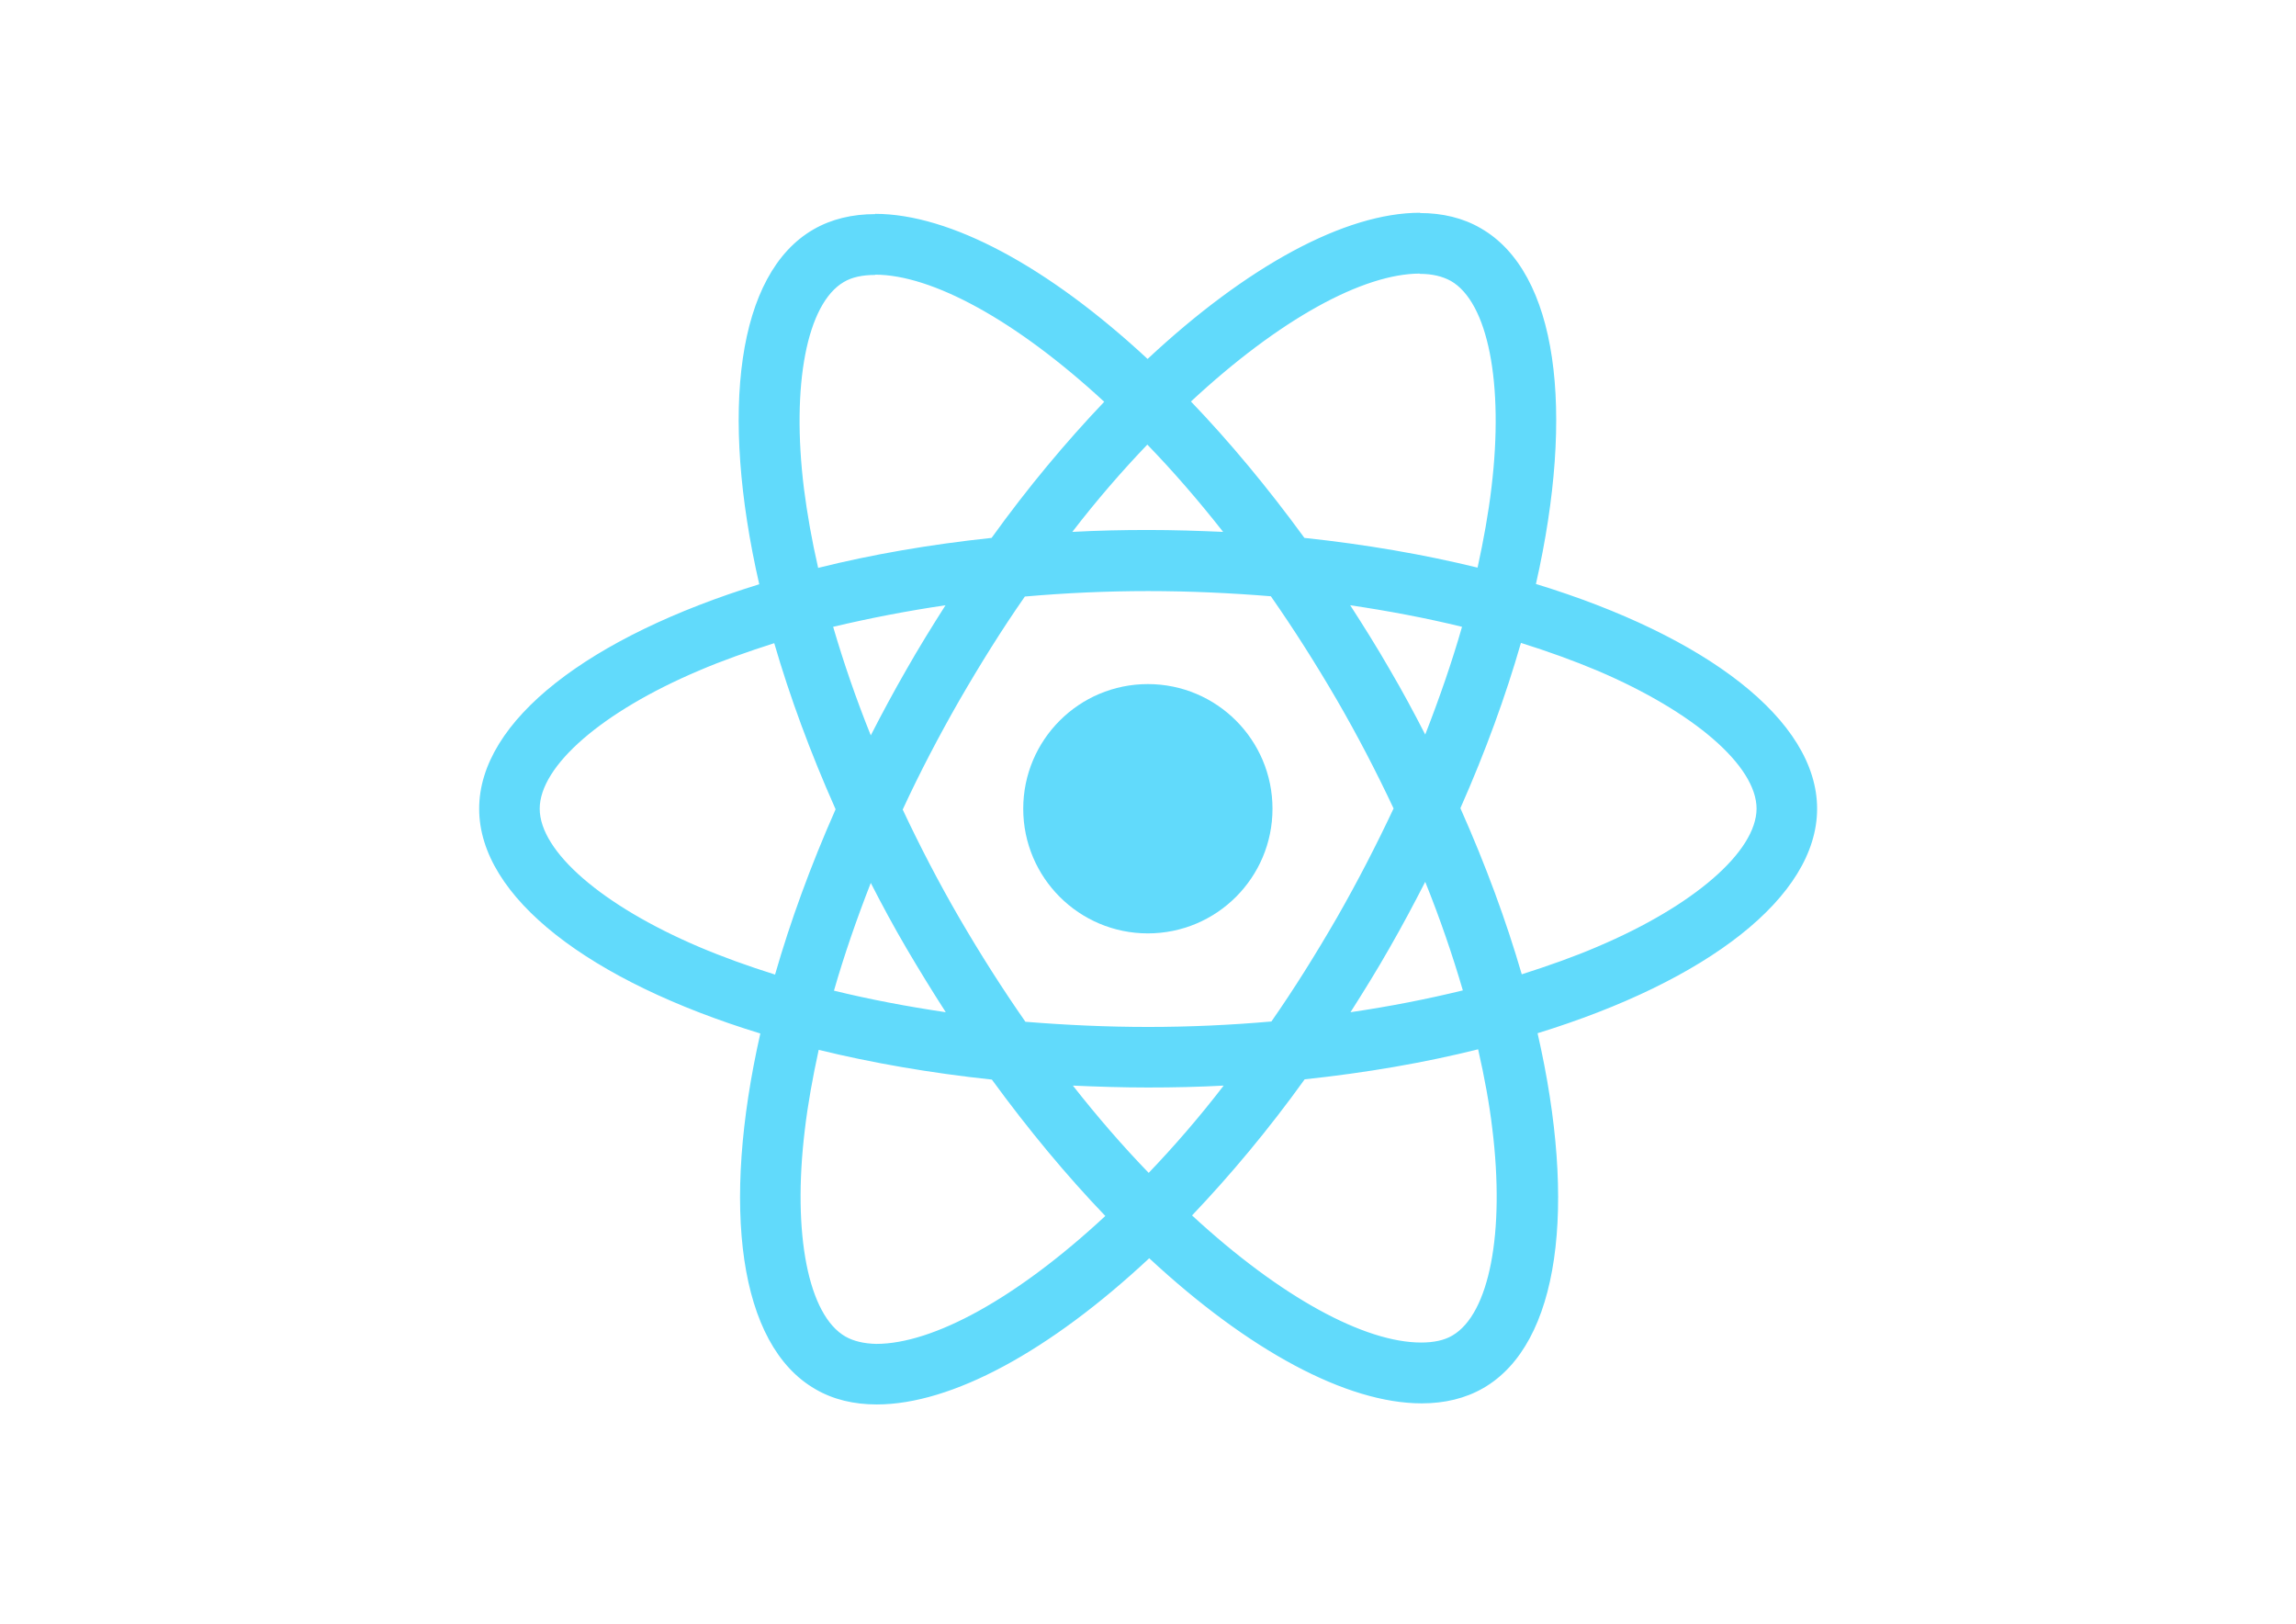
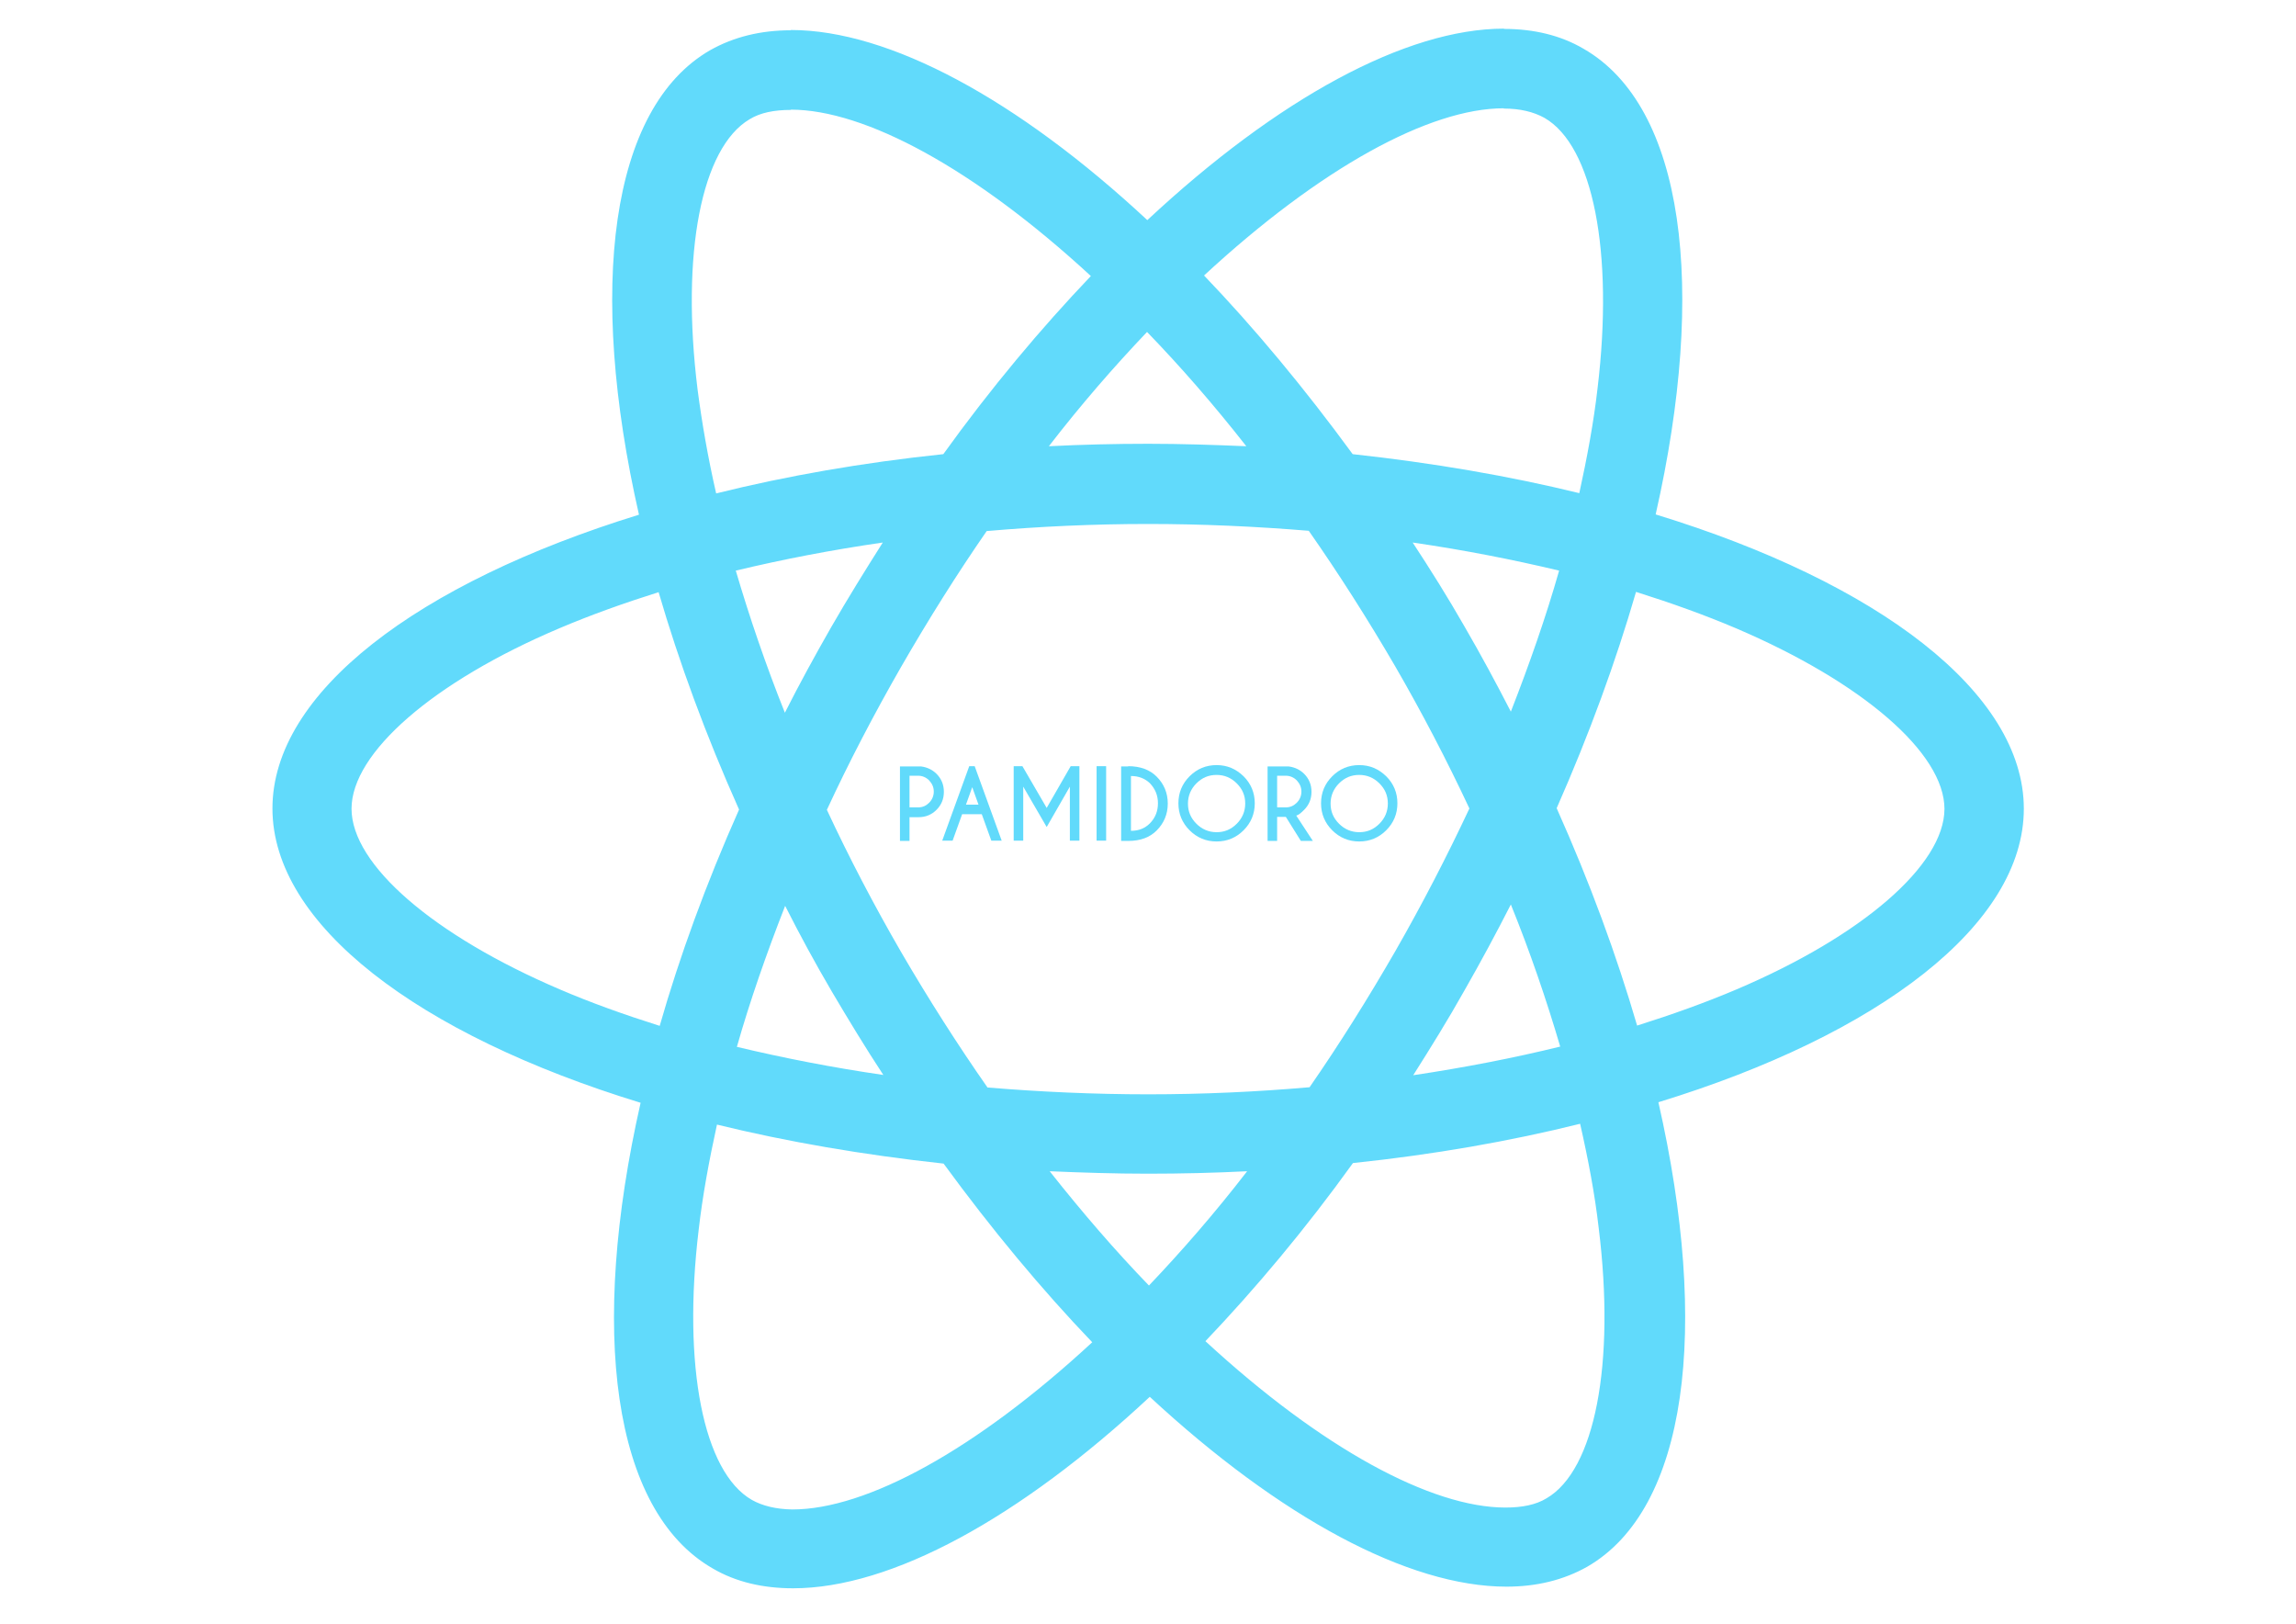
- <svg xmlns="http://www.w3.org/2000/svg" viewBox="0 0 841.9 595.3">
-   <g fill="#61DAFB">
-     <path d="M666.3 296.5c0-32.5-40.7-63.3-103.1-82.4 14.4-63.6 8-114.2-20.2-130.4-6.5-3.8-14.1-5.6-22.4-5.6v22.3c4.6 0 8.3.9 11.4 2.6 13.6 7.8 19.5 37.5 14.9 75.7-1.1 9.4-2.9 19.3-5.1 29.4-19.6-4.8-41-8.5-63.5-10.9-13.5-18.5-27.5-35.3-41.6-50 32.6-30.3 63.2-46.9 84-46.9V78c-27.5 0-63.5 19.6-99.9 53.6-36.4-33.8-72.4-53.2-99.9-53.2v22.3c20.7 0 51.4 16.5 84 46.6-14 14.7-28 31.4-41.3 49.9-22.6 2.4-44 6.1-63.6 11-2.3-10-4-19.7-5.2-29-4.7-38.2 1.1-67.9 14.6-75.8 3-1.8 6.9-2.6 11.5-2.6V78.5c-8.4 0-16 1.8-22.6 5.6-28.1 16.2-34.4 66.7-19.9 130.1-62.2 19.2-102.7 49.9-102.7 82.3 0 32.5 40.7 63.3 103.1 82.4-14.4 63.6-8 114.2 20.2 130.4 6.5 3.8 14.1 5.6 22.5 5.6 27.5 0 63.5-19.6 99.9-53.6 36.4 33.8 72.4 53.2 99.9 53.2 8.4 0 16-1.8 22.6-5.6 28.1-16.2 34.4-66.7 19.9-130.1 62-19.1 102.5-49.9 102.5-82.3zm-130.2-66.7c-3.7 12.9-8.3 26.2-13.5 39.5-4.1-8-8.4-16-13.1-24-4.6-8-9.5-15.8-14.4-23.4 14.2 2.1 27.9 4.7 41 7.9zm-45.8 106.5c-7.8 13.5-15.8 26.3-24.1 38.2-14.9 1.3-30 2-45.2 2-15.1 0-30.2-.7-45-1.9-8.3-11.9-16.4-24.6-24.2-38-7.6-13.1-14.5-26.4-20.8-39.8 6.2-13.4 13.2-26.8 20.7-39.9 7.8-13.5 15.8-26.3 24.1-38.2 14.9-1.3 30-2 45.2-2 15.1 0 30.2.7 45 1.9 8.3 11.9 16.4 24.6 24.2 38 7.6 13.1 14.5 26.4 20.8 39.8-6.3 13.4-13.2 26.8-20.7 39.9zm32.3-13c5.4 13.4 10 26.8 13.8 39.8-13.1 3.2-26.9 5.9-41.2 8 4.9-7.7 9.8-15.6 14.4-23.7 4.6-8 8.9-16.1 13-24.1zM421.2 430c-9.3-9.6-18.6-20.3-27.8-32 9 .4 18.2.7 27.5.7 9.4 0 18.7-.2 27.8-.7-9 11.7-18.3 22.4-27.5 32zm-74.4-58.9c-14.2-2.1-27.9-4.7-41-7.9 3.7-12.9 8.3-26.2 13.5-39.5 4.1 8 8.4 16 13.1 24 4.7 8 9.5 15.8 14.4 23.4zM420.7 163c9.3 9.6 18.6 20.3 27.8 32-9-.4-18.2-.7-27.5-.7-9.4 0-18.7.2-27.8.7 9-11.7 18.3-22.4 27.5-32zm-74 58.9c-4.9 7.7-9.8 15.6-14.4 23.7-4.6 8-8.9 16-13 24-5.4-13.4-10-26.8-13.8-39.8 13.1-3.1 26.9-5.8 41.2-7.9zm-90.5 125.2c-35.4-15.1-58.3-34.9-58.3-50.6 0-15.7 22.9-35.6 58.3-50.6 8.6-3.7 18-7 27.7-10.1 5.7 19.6 13.2 40 22.5 60.9-9.2 20.8-16.6 41.1-22.2 60.6-9.9-3.1-19.3-6.5-28-10.2zM310 490c-13.6-7.8-19.5-37.5-14.9-75.7 1.1-9.4 2.9-19.3 5.1-29.4 19.6 4.8 41 8.5 63.5 10.9 13.5 18.5 27.5 35.3 41.6 50-32.6 30.3-63.2 46.9-84 46.9-4.5-.1-8.3-1-11.3-2.7zm237.2-76.2c4.7 38.2-1.1 67.9-14.6 75.8-3 1.8-6.9 2.6-11.5 2.6-20.7 0-51.4-16.5-84-46.6 14-14.7 28-31.4 41.3-49.9 22.6-2.4 44-6.1 63.6-11 2.3 10.1 4.1 19.8 5.2 29.1zm38.5-66.7c-8.6 3.7-18 7-27.7 10.1-5.7-19.6-13.2-40-22.5-60.9 9.2-20.8 16.6-41.1 22.2-60.6 9.9 3.1 19.3 6.5 28.1 10.2 35.4 15.1 58.3 34.9 58.3 50.6-.1 15.7-23 35.6-58.4 50.6zM320.8 78.4z" />
-     <circle cx="420.9" cy="296.5" r="45.7" />
-     <path d="M520.5 78.1z" />
+ <svg xmlns="http://www.w3.org/2000/svg" version="1.1" id="Capa_1" x="0px" y="0px" viewBox="0 0 841.9 595.3" style="enable-background:new 0 0 841.9 595.3;" xml:space="preserve">
+   <style type="text/css">
+ 	.st0{fill:#61DAFB;}
+ </style>
+   <g>
+     <path class="st0" d="M742.1,296.5L742.1,296.5c0-42.5-53.3-82.9-135-107.9c18.9-83.3,10.5-149.5-26.4-170.7   c-8.5-5-18.4-7.3-29.2-7.3v-0.1c-36,0-83.1,25.7-130.8,70.2C373.1,36.4,326,11,290,11v0.1c-11,0-20.9,2.4-29.6,7.3   c-36.8,21.2-45,87.3-26.1,170.3c-81.4,25.1-134.4,65.3-134.4,107.7c0,42.5,53.3,82.9,135,107.9c-18.9,83.3-10.5,149.5,26.4,170.7   c8.5,5,18.5,7.3,29.5,7.3c36,0,83.1-25.7,130.8-70.2c47.7,44.2,94.8,69.6,130.8,69.6c11,0,20.9-2.4,29.6-7.3   c36.8-21.2,45-87.3,26.1-170.3C689.1,379.3,742.1,338.9,742.1,296.5z M551.4,39.7v0.1c6,0,10.9,1.2,14.9,3.4   c17.8,10.2,25.5,49.1,19.5,99.1c-1.4,12.3-3.8,25.3-6.7,38.5c-25.7-6.3-53.7-11.1-83.1-14.3c-17.7-24.2-36-46.2-54.5-65.5   C484.2,61.5,524.2,39.7,551.4,39.7z M305,363.5c6.2,10.5,12.4,20.7,18.9,30.6c-18.6-2.7-36.5-6.2-53.7-10.3   c4.8-16.9,10.9-34.3,17.7-51.7C293.2,342.6,298.9,353.1,305,363.5z M269.8,209.2c17.1-4.1,35.2-7.6,53.9-10.3   c-6.4,10.1-12.8,20.4-18.9,31c-6,10.5-11.7,20.9-17,31.4C280.8,243.8,274.8,226.2,269.8,209.2z M303.2,296.9   c8.1-17.5,17.3-35.1,27.1-52.2c10.2-17.7,20.7-34.4,31.5-50c19.5-1.7,39.3-2.6,59.2-2.6c19.8,0,39.5,0.9,58.9,2.5   c10.9,15.6,21.5,32.2,31.7,49.7c9.9,17.1,19,34.6,27.2,52.1c-8.2,17.5-17.3,35.1-27.1,52.2c-10.2,17.7-20.7,34.4-31.5,50   c-19.5,1.7-39.3,2.6-59.2,2.6c-19.8,0-39.5-0.9-58.9-2.5c-10.9-15.6-21.5-32.2-31.7-49.7C320.5,331.9,311.4,314.5,303.2,296.9z    M537,363.1c6-10.5,11.7-21.1,17-31.5v0c7.1,17.5,13.1,35.1,18.1,52.1c-17.1,4.2-35.2,7.7-53.9,10.5   C524.6,384.1,531,373.8,537,363.1z M536.9,229.5c-6-10.5-12.4-20.7-18.9-30.6c18.6,2.7,36.5,6.2,53.7,10.3   c-4.8,16.9-10.9,34.3-17.7,51.7C548.6,250.4,543,240,536.9,229.5z M457,163.6c-11.8-0.5-23.8-0.9-36-0.9c-12.3,0-24.5,0.3-36.4,0.9   c11.8-15.3,24-29.3,36-41.9C432.8,134.3,445,148.3,457,163.6z M274.9,43.7c3.9-2.4,9-3.4,15.1-3.4v-0.1c27.1,0,67.3,21.6,110,61   c-18.3,19.2-36.7,41.1-54.1,65.3c-29.6,3.1-57.6,8-83.3,14.4c-3-13.1-5.2-25.8-6.8-38C249.6,92.9,257.2,54.1,274.9,43.7z    M241.9,376.1c-13-4.1-25.3-8.5-36.7-13.4v0c-46.3-19.8-76.3-45.7-76.3-66.2s30-46.6,76.3-66.2c11.3-4.8,23.6-9.2,36.3-13.2   c7.5,25.7,17.3,52.4,29.5,79.7C258.9,324,249.2,350.6,241.9,376.1z M290.5,553.4c-5.9-0.1-10.9-1.3-14.8-3.5l0,0   c-17.8-10.2-25.5-49.1-19.5-99.1c1.4-12.3,3.8-25.3,6.7-38.5c25.7,6.3,53.7,11.1,83.1,14.3c17.7,24.2,36,46.2,54.5,65.5   C357.8,531.6,317.7,553.4,290.5,553.4z M421.3,471.3c-12.2-12.6-24.3-26.6-36.4-41.9c11.8,0.5,23.8,0.9,36,0.9   c12.3,0,24.5-0.3,36.4-0.9C445.5,444.7,433.3,458.7,421.3,471.3z M567.1,549.3c-3.9,2.4-9,3.4-15.1,3.4c-27.1,0-67.3-21.6-110-61   c18.3-19.2,36.7-41.1,54.1-65.3c29.6-3.1,57.6-8,83.3-14.4c3,13.2,5.4,25.9,6.8,38.1C592.4,500.1,584.8,539,567.1,549.3z    M636.6,362.8L636.6,362.8c-11.3,4.8-23.6,9.2-36.3,13.2c-7.5-25.7-17.3-52.4-29.5-79.7c12-27.2,21.7-53.8,29.1-79.3   c13,4.1,25.3,8.5,36.8,13.4c46.3,19.8,76.3,45.7,76.3,66.2C712.9,317.1,683,343.1,636.6,362.8z" />
+     <path class="st0" d="M551.3,10.6" />
+   </g>
+   <g>
+     <path class="st0" d="M333.5,299.5v8.8H330v-27.3h7.8c2.2,0.3,4.1,1.2,5.6,2.7c1.8,1.8,2.7,4,2.7,6.6c0,2.6-0.9,4.8-2.7,6.6   s-4,2.7-6.6,2.7H333.5z M333.5,284.5v11.5h3.2c1.6,0,2.9-0.6,4-1.7c1.1-1.1,1.7-2.5,1.7-4.1c0-1.6-0.6-2.9-1.7-4.1   c-1.1-1.1-2.5-1.7-4-1.7H333.5z" />
+     <path class="st0" d="M357.4,280.9l9.9,27.3h-3.8l-3.5-9.7h-7.2l-3.5,9.7h-3.8l9.9-27.3H357.4z M358.8,295l-2.3-6.4l-2.3,6.4H358.8z   " />
+     <path class="st0" d="M374.9,280.9l8.9,15.3l8.8-15.3h3.2v27.3h-3.5v-19.8l-8.5,14.8l-8.6-14.8v19.8h-3.5v-27.3H374.9z" />
+     <path class="st0" d="M405.6,280.9v27.3h-3.5v-27.3H405.6z" />
+     <path class="st0" d="M413.7,280.9c4.4,0,7.9,1.3,10.4,3.8c2.7,2.7,4.1,6,4.1,9.9c0,3.9-1.4,7.2-4.1,9.9c-2.5,2.5-5.9,3.8-10.4,3.8   h-2.6v-27.3H413.7z M414.7,284.5v20.1c2.8,0,5.1-0.9,6.9-2.7c2-2,3-4.5,3-7.4c0-2.9-1-5.3-3-7.4   C419.8,285.4,417.5,284.5,414.7,284.5z" />
+     <path class="st0" d="M456,284.6c2.7,2.7,4.1,6,4.1,9.9s-1.4,7.2-4.1,9.9s-6,4.1-9.9,4.1s-7.2-1.4-9.9-4.1s-4.1-6-4.1-9.9   s1.4-7.2,4.1-9.9s6-4.1,9.9-4.1S453.2,281.9,456,284.6z M446.1,284.1c-2.9,0-5.3,1-7.4,3.1c-2,2-3.1,4.5-3.1,7.4   c0,2.9,1,5.3,3.1,7.4c2,2,4.5,3.1,7.4,3.1c2.9,0,5.3-1,7.4-3.1c2-2,3.1-4.5,3.1-7.4c0-2.9-1-5.3-3.1-7.4   C451.4,285.1,448.9,284.1,446.1,284.1z" />
+     <path class="st0" d="M471.5,299.5h-3.2v8.8h-3.5v-27.3h7.8c2.2,0.3,4.1,1.2,5.6,2.7c1.8,1.8,2.7,4,2.7,6.6c0,2.6-0.9,4.8-2.7,6.6   c-1.3,1.3-2.2,2-2.9,2.1l6.1,9.3H477L471.5,299.5z M468.3,284.5v11.5h3.2c1.6,0,2.9-0.6,4-1.7c1.1-1.1,1.7-2.5,1.7-4.1   c0-1.6-0.6-2.9-1.7-4.1c-1.1-1.1-2.5-1.7-4-1.7H468.3z" />
+     <path class="st0" d="M508.3,284.6c2.7,2.7,4.1,6,4.1,9.9s-1.4,7.2-4.1,9.9s-6,4.1-9.9,4.1s-7.2-1.4-9.9-4.1s-4.1-6-4.1-9.9   s1.4-7.2,4.1-9.9s6-4.1,9.9-4.1S505.5,281.9,508.3,284.6z M498.4,284.1c-2.9,0-5.3,1-7.4,3.1c-2,2-3.1,4.5-3.1,7.4   c0,2.9,1,5.3,3.1,7.4c2,2,4.5,3.1,7.4,3.1c2.9,0,5.3-1,7.4-3.1c2-2,3.1-4.5,3.1-7.4c0-2.9-1-5.3-3.1-7.4   C503.7,285.1,501.2,284.1,498.4,284.1z" />
  </g>
</svg>
